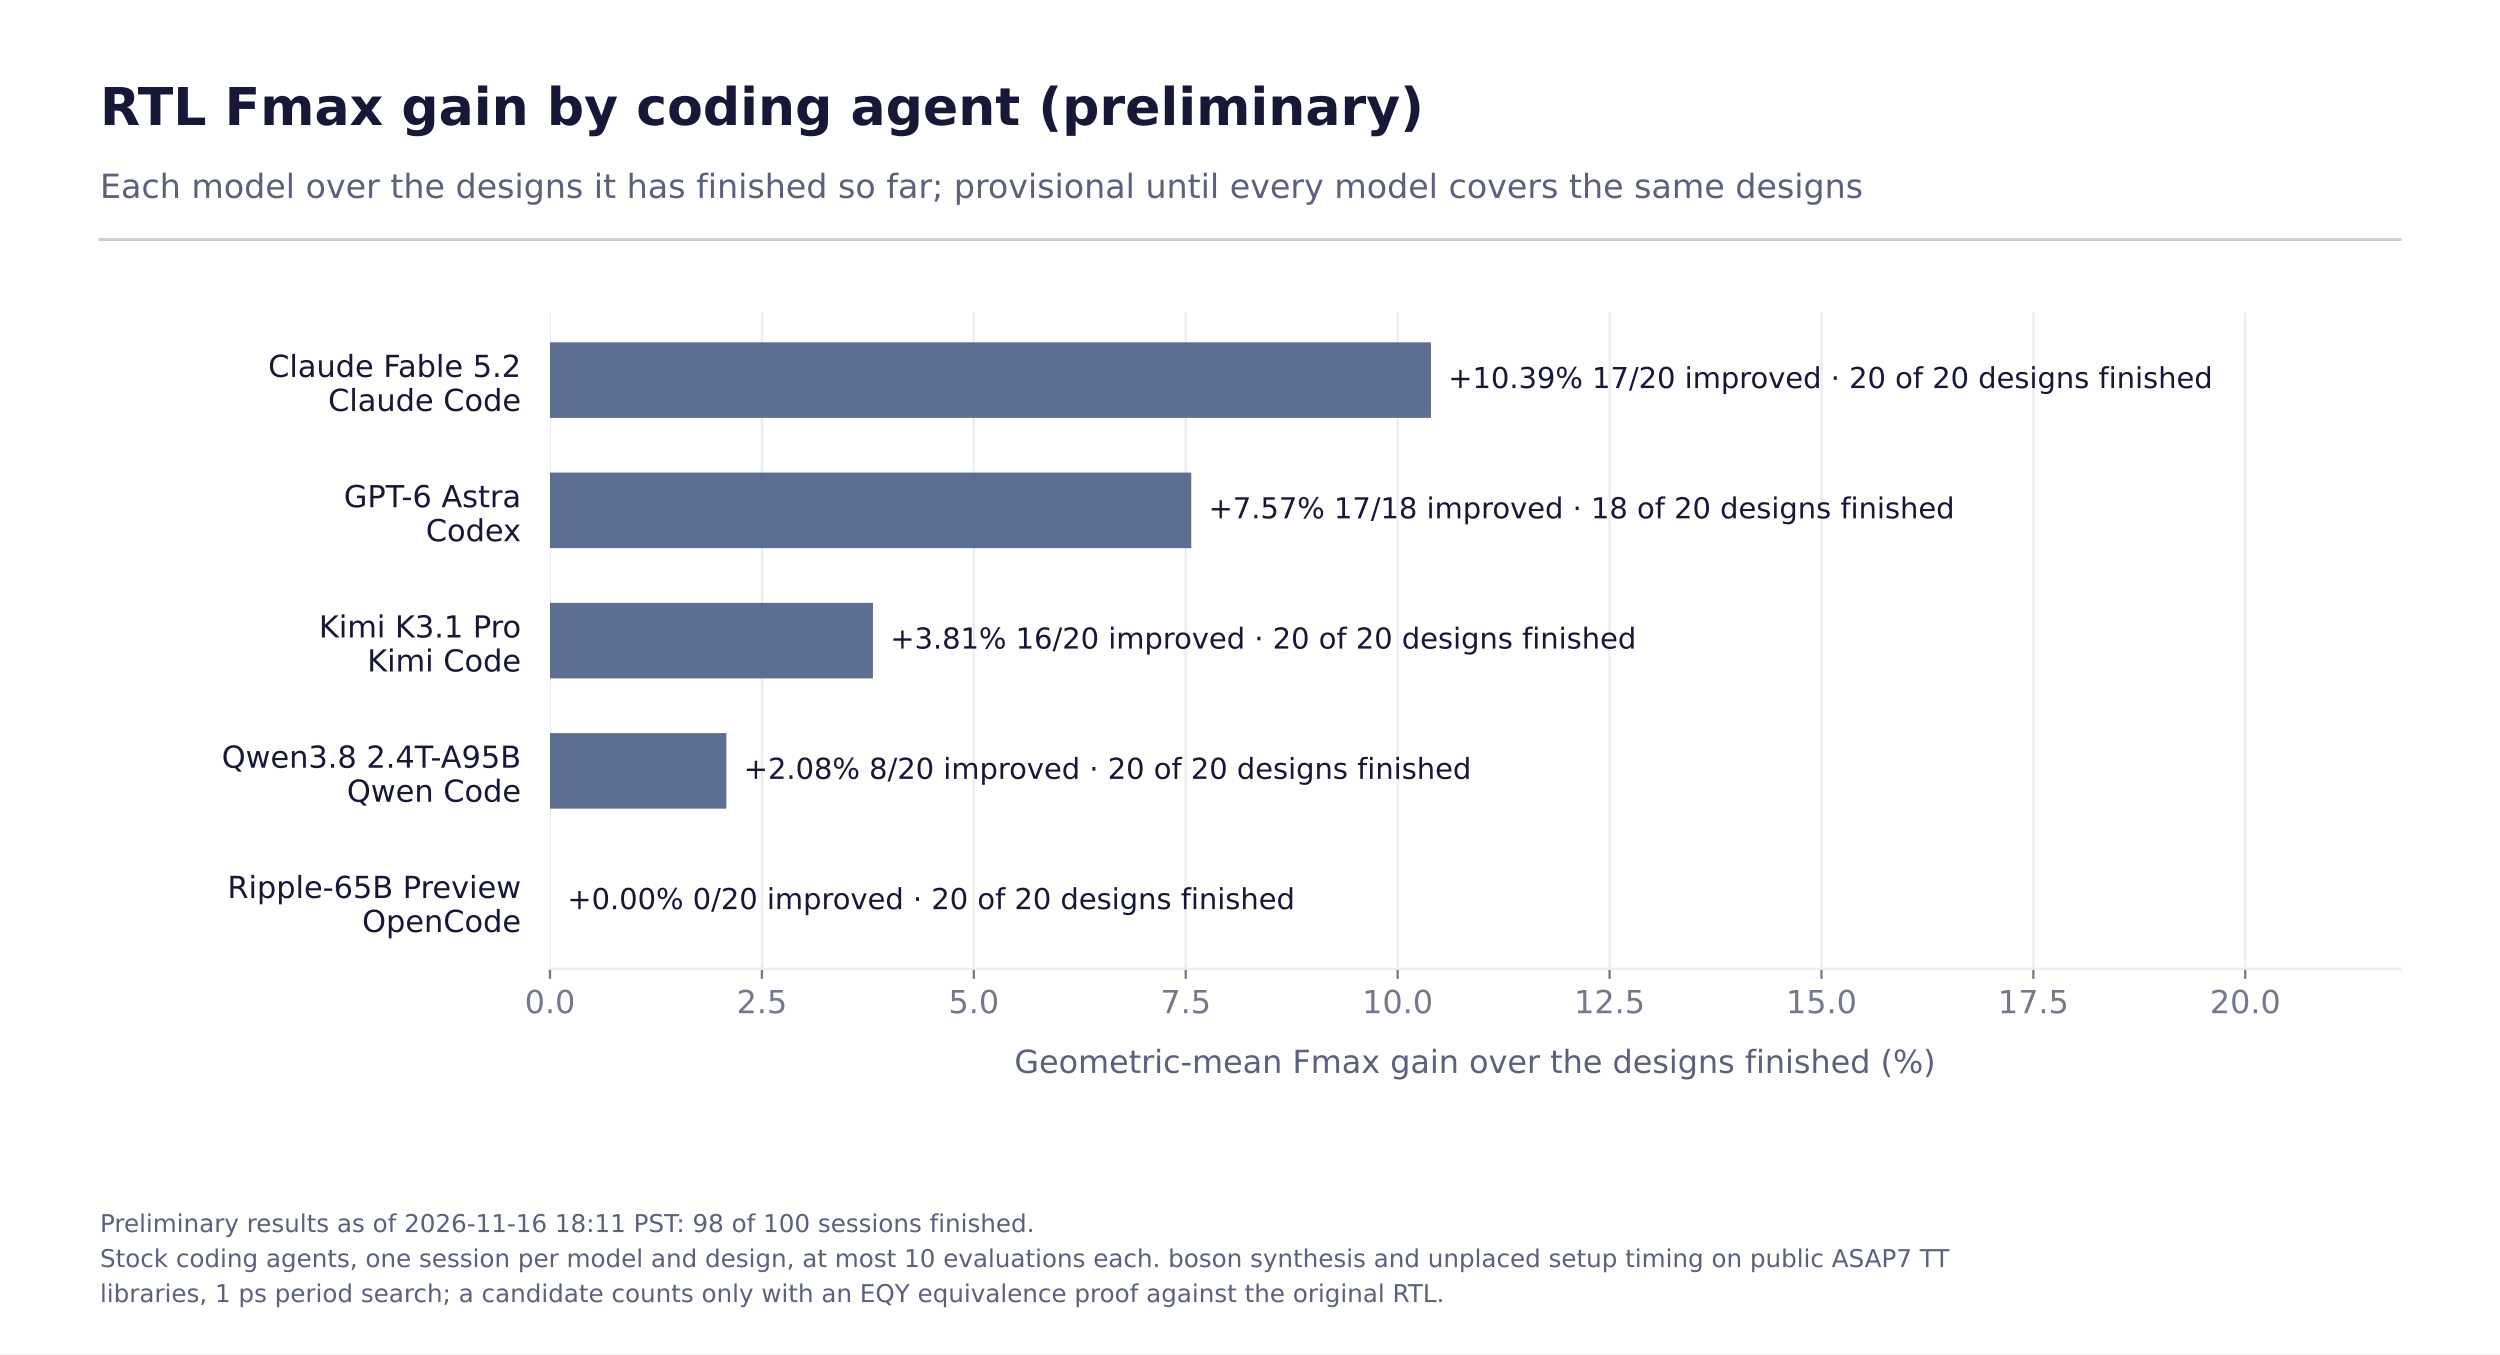
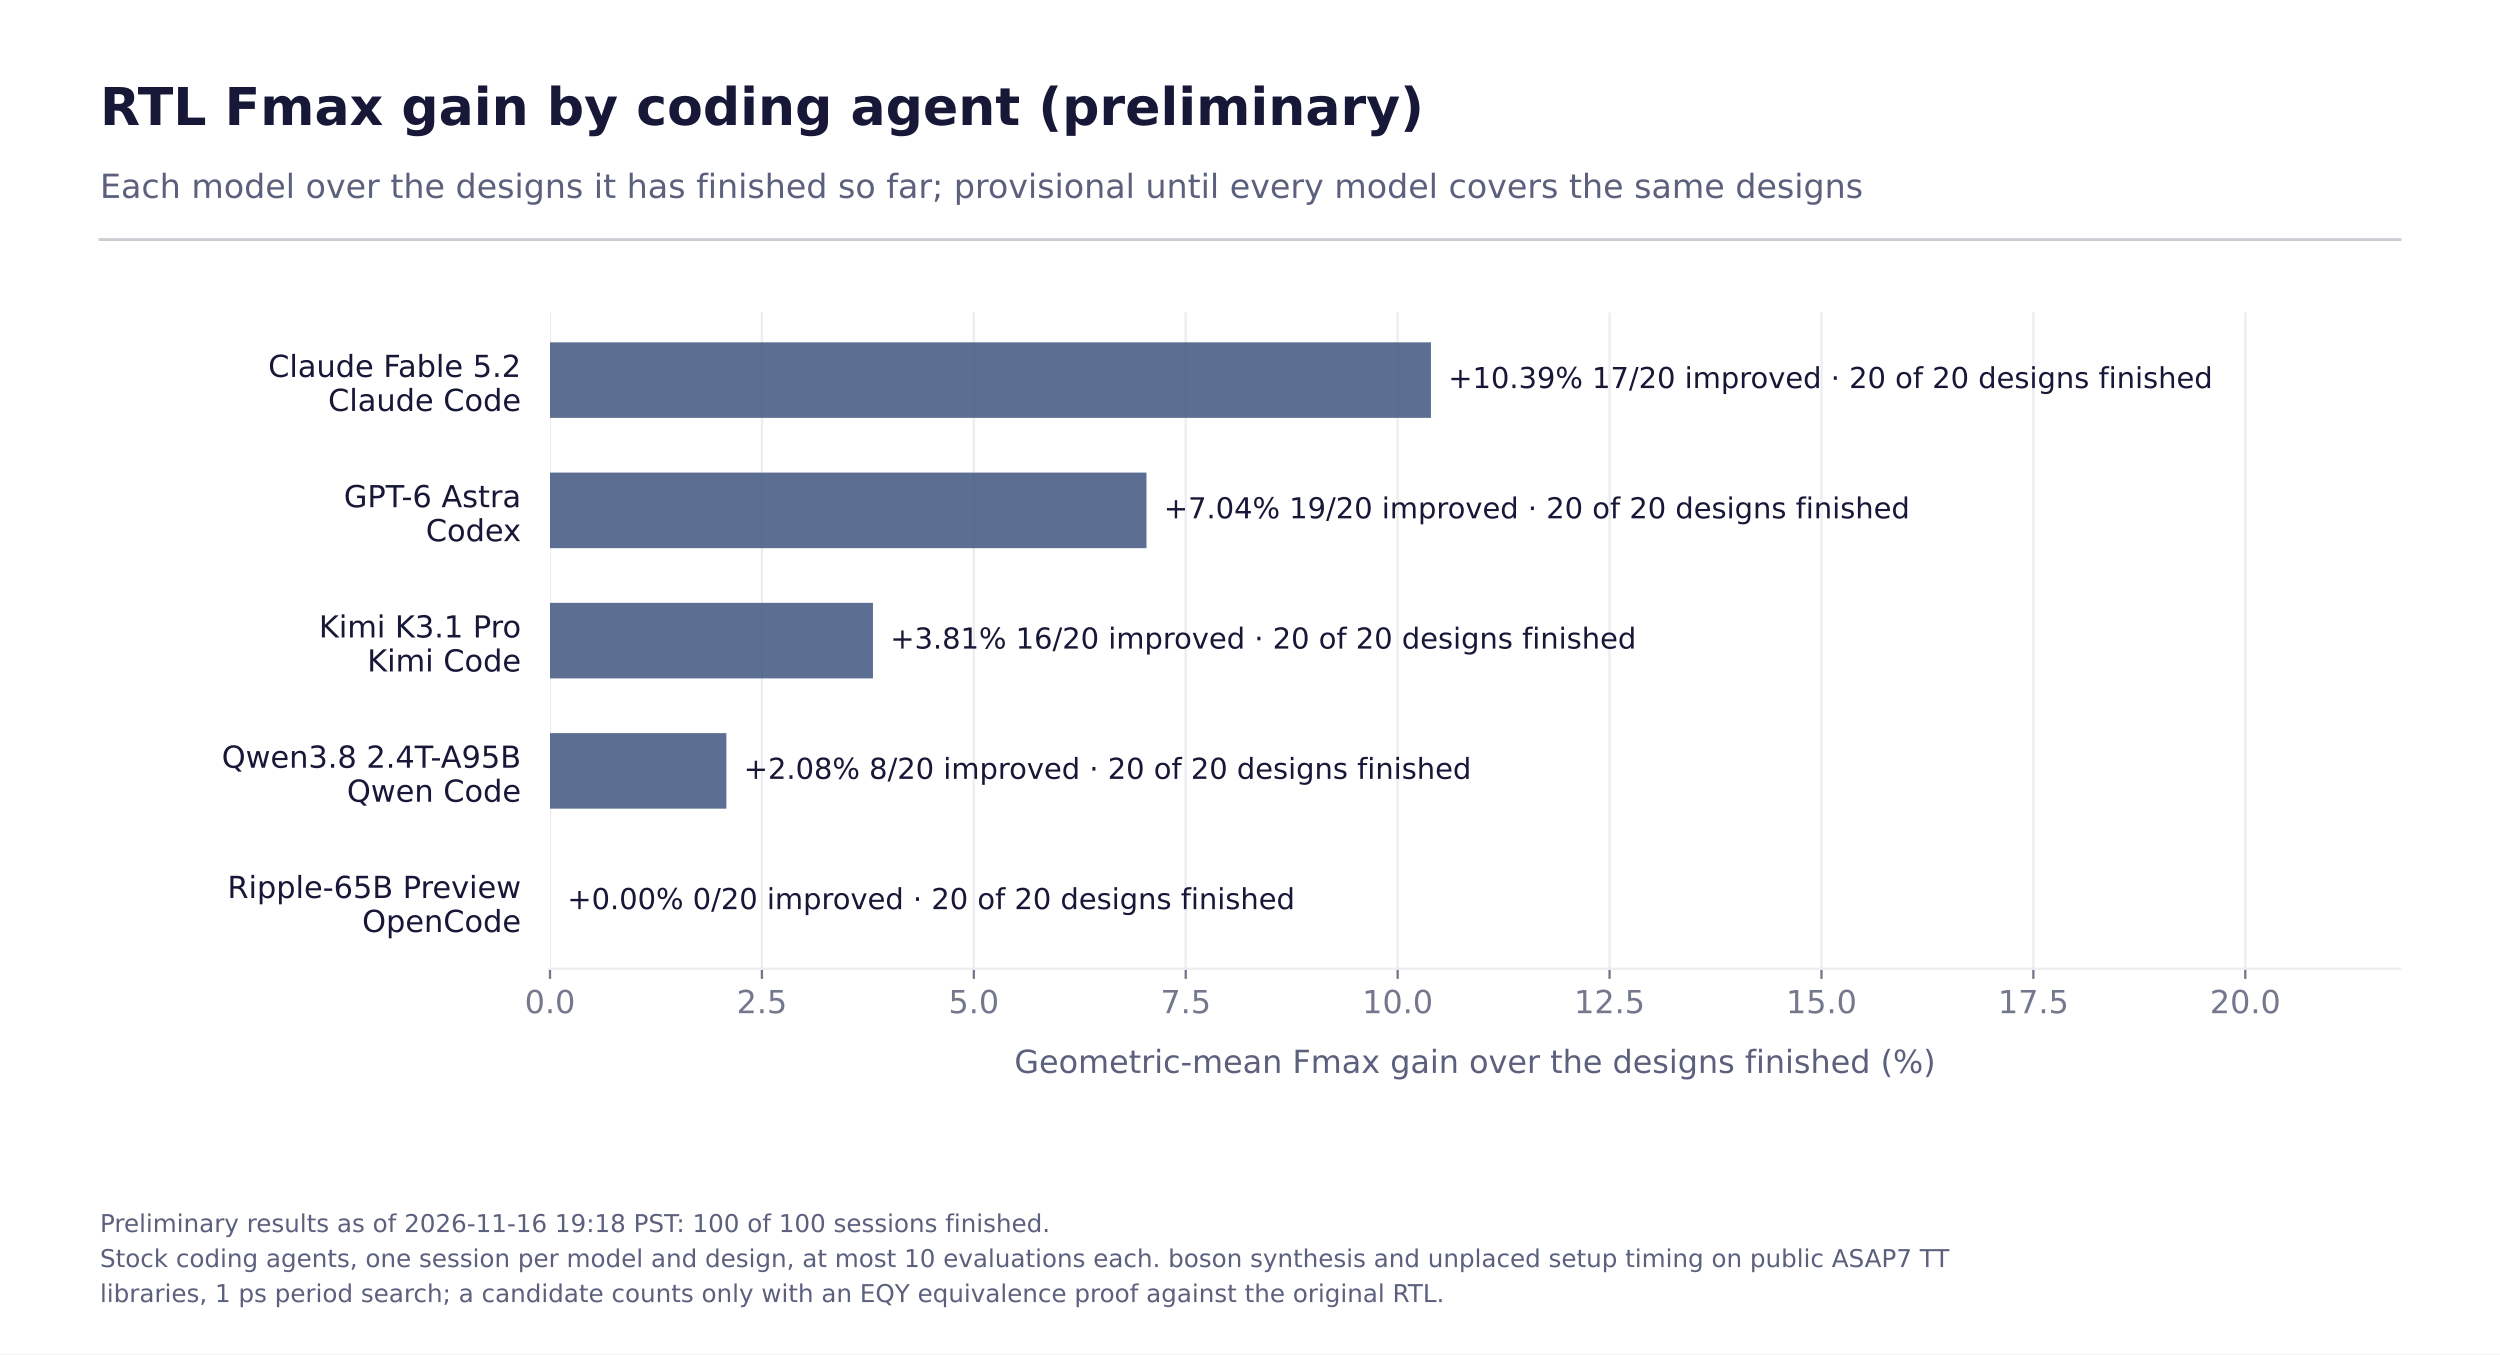
<svg xmlns="http://www.w3.org/2000/svg" xmlns:xlink="http://www.w3.org/1999/xlink" width="864pt" height="468pt" viewBox="0 0 864 468" version="1.1">
  <defs>
    <style type="text/css">*{stroke-linejoin: round; stroke-linecap: butt}</style>
  </defs>
  <g id="figure_1">
    <g id="patch_1">
      <path d="M 0 468  L 864 468  L 864 0  L 0 0  z " style="fill: #ffffff" />
    </g>
    <g id="axes_1">
      <g id="patch_2">
        <path d="M 190.08 334.8  L 829.44 334.8  L 829.44 108  L 190.08 108  z " style="fill: #ffffff" />
      </g>
      <g id="matplotlib.axis_1">
        <g id="xtick_1">
          <g id="line2d_1">
-             <path d="M 190.08 334.8  L 190.08 108  " clip-path="url(#p4ebb32de9a)" style="fill: none; stroke: #ebedf0; stroke-width: 0.8; stroke-linecap: square" />
+             <path d="M 190.08 334.8  L 190.08 108  " clip-path="url(#pcce7576f7a)" style="fill: none; stroke: #ebedf0; stroke-width: 0.8; stroke-linecap: square" />
          </g>
          <g id="line2d_2">
            <defs>
              <path id="m93d353a957" d="M 0 0  L 0 3.5  " style="stroke: #74788d; stroke-width: 0.8" />
            </defs>
            <g>
              <use xlink:href="#m93d353a957" x="190.08" y="334.8" style="fill: #74788d; stroke: #74788d; stroke-width: 0.8" />
            </g>
          </g>
          <g id="text_1">
            <text style="fill: #74788d; font: 11px 'DejaVu Sans'; text-anchor: middle" x="190.08" y="350.158" transform="rotate(-0 190.08 350.1583)">0.0</text>
          </g>
        </g>
        <g id="xtick_2">
          <g id="line2d_3">
-             <path d="M 263.316 334.8  L 263.316 108  " clip-path="url(#p4ebb32de9a)" style="fill: none; stroke: #ebedf0; stroke-width: 0.8; stroke-linecap: square" />
+             <path d="M 263.316 334.8  L 263.316 108  " clip-path="url(#pcce7576f7a)" style="fill: none; stroke: #ebedf0; stroke-width: 0.8; stroke-linecap: square" />
          </g>
          <g id="line2d_4">
            <g>
              <use xlink:href="#m93d353a957" x="263.316" y="334.8" style="fill: #74788d; stroke: #74788d; stroke-width: 0.8" />
            </g>
          </g>
          <g id="text_2">
            <text style="fill: #74788d; font: 11px 'DejaVu Sans'; text-anchor: middle" x="263.316" y="350.158" transform="rotate(-0 263.3161 350.1583)">2.5</text>
          </g>
        </g>
        <g id="xtick_3">
          <g id="line2d_5">
-             <path d="M 336.552 334.8  L 336.552 108  " clip-path="url(#p4ebb32de9a)" style="fill: none; stroke: #ebedf0; stroke-width: 0.8; stroke-linecap: square" />
+             <path d="M 336.552 334.8  L 336.552 108  " clip-path="url(#pcce7576f7a)" style="fill: none; stroke: #ebedf0; stroke-width: 0.8; stroke-linecap: square" />
          </g>
          <g id="line2d_6">
            <g>
              <use xlink:href="#m93d353a957" x="336.552" y="334.8" style="fill: #74788d; stroke: #74788d; stroke-width: 0.8" />
            </g>
          </g>
          <g id="text_3">
            <text style="fill: #74788d; font: 11px 'DejaVu Sans'; text-anchor: middle" x="336.552" y="350.158" transform="rotate(-0 336.5522 350.1583)">5.0</text>
          </g>
        </g>
        <g id="xtick_4">
          <g id="line2d_7">
-             <path d="M 409.788 334.8  L 409.788 108  " clip-path="url(#p4ebb32de9a)" style="fill: none; stroke: #ebedf0; stroke-width: 0.8; stroke-linecap: square" />
+             <path d="M 409.788 334.8  L 409.788 108  " clip-path="url(#pcce7576f7a)" style="fill: none; stroke: #ebedf0; stroke-width: 0.8; stroke-linecap: square" />
          </g>
          <g id="line2d_8">
            <g>
              <use xlink:href="#m93d353a957" x="409.788" y="334.8" style="fill: #74788d; stroke: #74788d; stroke-width: 0.8" />
            </g>
          </g>
          <g id="text_4">
            <text style="fill: #74788d; font: 11px 'DejaVu Sans'; text-anchor: middle" x="409.788" y="350.158" transform="rotate(-0 409.7883 350.1583)">7.5</text>
          </g>
        </g>
        <g id="xtick_5">
          <g id="line2d_9">
-             <path d="M 483.024 334.8  L 483.024 108  " clip-path="url(#p4ebb32de9a)" style="fill: none; stroke: #ebedf0; stroke-width: 0.8; stroke-linecap: square" />
+             <path d="M 483.024 334.8  L 483.024 108  " clip-path="url(#pcce7576f7a)" style="fill: none; stroke: #ebedf0; stroke-width: 0.8; stroke-linecap: square" />
          </g>
          <g id="line2d_10">
            <g>
              <use xlink:href="#m93d353a957" x="483.024" y="334.8" style="fill: #74788d; stroke: #74788d; stroke-width: 0.8" />
            </g>
          </g>
          <g id="text_5">
            <text style="fill: #74788d; font: 11px 'DejaVu Sans'; text-anchor: middle" x="483.024" y="350.158" transform="rotate(-0 483.0244 350.1583)">10.0</text>
          </g>
        </g>
        <g id="xtick_6">
          <g id="line2d_11">
-             <path d="M 556.261 334.8  L 556.261 108  " clip-path="url(#p4ebb32de9a)" style="fill: none; stroke: #ebedf0; stroke-width: 0.8; stroke-linecap: square" />
+             <path d="M 556.261 334.8  L 556.261 108  " clip-path="url(#pcce7576f7a)" style="fill: none; stroke: #ebedf0; stroke-width: 0.8; stroke-linecap: square" />
          </g>
          <g id="line2d_12">
            <g>
              <use xlink:href="#m93d353a957" x="556.261" y="334.8" style="fill: #74788d; stroke: #74788d; stroke-width: 0.8" />
            </g>
          </g>
          <g id="text_6">
            <text style="fill: #74788d; font: 11px 'DejaVu Sans'; text-anchor: middle" x="556.261" y="350.158" transform="rotate(-0 556.2605 350.1583)">12.5</text>
          </g>
        </g>
        <g id="xtick_7">
          <g id="line2d_13">
-             <path d="M 629.497 334.8  L 629.497 108  " clip-path="url(#p4ebb32de9a)" style="fill: none; stroke: #ebedf0; stroke-width: 0.8; stroke-linecap: square" />
+             <path d="M 629.497 334.8  L 629.497 108  " clip-path="url(#pcce7576f7a)" style="fill: none; stroke: #ebedf0; stroke-width: 0.8; stroke-linecap: square" />
          </g>
          <g id="line2d_14">
            <g>
              <use xlink:href="#m93d353a957" x="629.497" y="334.8" style="fill: #74788d; stroke: #74788d; stroke-width: 0.8" />
            </g>
          </g>
          <g id="text_7">
            <text style="fill: #74788d; font: 11px 'DejaVu Sans'; text-anchor: middle" x="629.497" y="350.158" transform="rotate(-0 629.4966 350.1583)">15.0</text>
          </g>
        </g>
        <g id="xtick_8">
          <g id="line2d_15">
-             <path d="M 702.733 334.8  L 702.733 108  " clip-path="url(#p4ebb32de9a)" style="fill: none; stroke: #ebedf0; stroke-width: 0.8; stroke-linecap: square" />
+             <path d="M 702.733 334.8  L 702.733 108  " clip-path="url(#pcce7576f7a)" style="fill: none; stroke: #ebedf0; stroke-width: 0.8; stroke-linecap: square" />
          </g>
          <g id="line2d_16">
            <g>
              <use xlink:href="#m93d353a957" x="702.733" y="334.8" style="fill: #74788d; stroke: #74788d; stroke-width: 0.8" />
            </g>
          </g>
          <g id="text_8">
            <text style="fill: #74788d; font: 11px 'DejaVu Sans'; text-anchor: middle" x="702.733" y="350.158" transform="rotate(-0 702.7327 350.1583)">17.5</text>
          </g>
        </g>
        <g id="xtick_9">
          <g id="line2d_17">
-             <path d="M 775.969 334.8  L 775.969 108  " clip-path="url(#p4ebb32de9a)" style="fill: none; stroke: #ebedf0; stroke-width: 0.8; stroke-linecap: square" />
+             <path d="M 775.969 334.8  L 775.969 108  " clip-path="url(#pcce7576f7a)" style="fill: none; stroke: #ebedf0; stroke-width: 0.8; stroke-linecap: square" />
          </g>
          <g id="line2d_18">
            <g>
              <use xlink:href="#m93d353a957" x="775.969" y="334.8" style="fill: #74788d; stroke: #74788d; stroke-width: 0.8" />
            </g>
          </g>
          <g id="text_9">
            <text style="fill: #74788d; font: 11px 'DejaVu Sans'; text-anchor: middle" x="775.969" y="350.158" transform="rotate(-0 775.9689 350.1583)">20.0</text>
          </g>
        </g>
        <g id="text_10">
          <text style="fill: #5b607d; font: 11px 'DejaVu Sans'; text-anchor: middle" x="509.76" y="370.804" transform="rotate(-0 509.76 370.8042)">Geometric-mean Fmax gain over the designs finished (%)</text>
        </g>
      </g>
      <g id="matplotlib.axis_2">
        <g id="ytick_1">
          <g id="line2d_19" />
          <g id="text_11">
            <text style="fill: #171738; font: 10.5px 'DejaVu Sans'" transform="translate(92.68391 130.2724)">Claude Fable 5.2</text>
            <text style="fill: #171738; font: 10.5px 'DejaVu Sans'" transform="translate(113.3952 142.0301)">Claude Code</text>
          </g>
        </g>
        <g id="ytick_2">
          <g id="line2d_20" />
          <g id="text_12">
            <text style="fill: #171738; font: 10.5px 'DejaVu Sans'" transform="translate(118.8322 175.2903)">GPT-6 Astra</text>
            <text style="fill: #171738; font: 10.5px 'DejaVu Sans'" transform="translate(147.1658 187.048)">Codex</text>
          </g>
        </g>
        <g id="ytick_3">
          <g id="line2d_21" />
          <g id="text_13">
            <text style="fill: #171738; font: 10.5px 'DejaVu Sans'" transform="translate(110.2222 220.3082)">Kimi K3.1 Pro</text>
            <text style="fill: #171738; font: 10.5px 'DejaVu Sans'" transform="translate(126.9123 232.0659)">Kimi Code</text>
          </g>
        </g>
        <g id="ytick_4">
          <g id="line2d_22" />
          <g id="text_14">
            <text style="fill: #171738; font: 10.5px 'DejaVu Sans'" transform="translate(76.62383 265.326)">Qwen3.8 2.4T-A95B</text>
            <text style="fill: #171738; font: 10.5px 'DejaVu Sans'" transform="translate(119.892 277.0837)">Qwen Code</text>
          </g>
        </g>
        <g id="ytick_5">
          <g id="line2d_23" />
          <g id="text_15">
            <text style="fill: #171738; font: 10.5px 'DejaVu Sans'" transform="translate(78.59914 310.3439)">Ripple-65B Preview</text>
            <text style="fill: #171738; font: 10.5px 'DejaVu Sans'" transform="translate(125.1502 322.1016)">OpenCode</text>
          </g>
        </g>
      </g>
      <g id="patch_3">
-         <path d="M 190.08 118.309  L 494.537 118.309  L 494.537 144.419  L 190.08 144.419  z " clip-path="url(#p4ebb32de9a)" style="fill: #3f5680; opacity: 0.85" />
+         <path d="M 190.08 118.309  L 494.537 118.309  L 494.537 144.419  L 190.08 144.419  z " clip-path="url(#pcce7576f7a)" style="fill: #3f5680; opacity: 0.85" />
      </g>
      <g id="patch_4">
-         <path d="M 190.08 163.327  L 411.692 163.327  L 411.692 189.437  L 190.08 189.437  z " clip-path="url(#p4ebb32de9a)" style="fill: #3f5680; opacity: 0.85" />
+         <path d="M 190.08 163.327  L 396.225 163.327  L 396.225 189.437  L 190.08 189.437  z " clip-path="url(#pcce7576f7a)" style="fill: #3f5680; opacity: 0.85" />
      </g>
      <g id="patch_5">
-         <path d="M 190.08 208.345  L 301.692 208.345  L 301.692 234.455  L 190.08 234.455  z " clip-path="url(#p4ebb32de9a)" style="fill: #3f5680; opacity: 0.85" />
+         <path d="M 190.08 208.345  L 301.692 208.345  L 301.692 234.455  L 190.08 234.455  z " clip-path="url(#pcce7576f7a)" style="fill: #3f5680; opacity: 0.85" />
      </g>
      <g id="patch_6">
-         <path d="M 190.08 253.363  L 251.042 253.363  L 251.042 279.473  L 190.08 279.473  z " clip-path="url(#p4ebb32de9a)" style="fill: #3f5680; opacity: 0.85" />
+         <path d="M 190.08 253.363  L 251.042 253.363  L 251.042 279.473  L 190.08 279.473  z " clip-path="url(#pcce7576f7a)" style="fill: #3f5680; opacity: 0.85" />
      </g>
      <g id="patch_7">
-         <path d="M 190.08 298.381  L 190.08 298.381  L 190.08 324.491  L 190.08 324.491  z " clip-path="url(#p4ebb32de9a)" style="fill: #3f5680; opacity: 0.85" />
+         <path d="M 190.08 298.381  L 190.08 298.381  L 190.08 324.491  L 190.08 324.491  z " clip-path="url(#pcce7576f7a)" style="fill: #3f5680; opacity: 0.85" />
      </g>
      <g id="patch_8">
        <path d="M 190.08 334.8  L 829.44 334.8  " style="fill: none; stroke: #ebedf0; stroke-width: 0.8; stroke-linejoin: miter; stroke-linecap: square" />
      </g>
      <g id="text_16">
        <text style="fill: #171738; font: 10px 'DejaVu Sans'; text-anchor: start" x="500.537" y="134.124" transform="rotate(-0 500.5371 134.1236)">+10.39%   17/20 improved · 20 of 20 designs finished</text>
      </g>
      <g id="text_17">
-         <text style="fill: #171738; font: 10px 'DejaVu Sans'; text-anchor: start" x="417.692" y="179.142" transform="rotate(-0 417.6925 179.1415)">+7.57%   17/18 improved · 18 of 20 designs finished</text>
+         <text style="fill: #171738; font: 10px 'DejaVu Sans'; text-anchor: start" x="402.225" y="179.142" transform="rotate(-0 402.225 179.1415)">+7.04%   19/20 improved · 20 of 20 designs finished</text>
      </g>
      <g id="text_18">
        <text style="fill: #171738; font: 10px 'DejaVu Sans'; text-anchor: start" x="307.692" y="224.159" transform="rotate(-0 307.6918 224.1594)">+3.81%   16/20 improved · 20 of 20 designs finished</text>
      </g>
      <g id="text_19">
        <text style="fill: #171738; font: 10px 'DejaVu Sans'; text-anchor: start" x="257.042" y="269.177" transform="rotate(-0 257.0417 269.1772)">+2.08%   8/20 improved · 20 of 20 designs finished</text>
      </g>
      <g id="text_20">
        <text style="fill: #171738; font: 10px 'DejaVu Sans'; text-anchor: start" x="196.08" y="314.195" transform="rotate(-0 196.08 314.1951)">+0.00%   0/20 improved · 20 of 20 designs finished</text>
      </g>
    </g>
    <g id="line2d_24">
      <path d="M 34.56 82.8  L 829.44 82.8  " style="fill: none; stroke: #171738; stroke-opacity: 0.22; stroke-linecap: square" />
    </g>
    <g id="text_21">
      <text style="fill: #171738; font: 700 18px 'DejaVu Sans'; text-anchor: start" x="34.56" y="43.2" transform="rotate(-0 34.56 43.2)">RTL Fmax gain by coding agent (preliminary)</text>
    </g>
    <g id="text_22">
      <text style="fill: #5b607d; font: 11.5px 'DejaVu Sans'; text-anchor: start" x="34.56" y="68.4" transform="rotate(-0 34.56 68.4)">Each model over the designs it has finished so far; provisional until every model covers the same designs</text>
    </g>
    <g id="text_23">
-       <text style="fill: #5b607d; font: 8.5px 'DejaVu Sans'" transform="translate(34.56 425.7968)">Preliminary results as of 2026-11-16 18:11 PST: 98 of 100 sessions finished.</text>
+       <text style="fill: #5b607d; font: 8.5px 'DejaVu Sans'" transform="translate(34.56 425.7968)">Preliminary results as of 2026-11-16 19:18 PST: 100 of 100 sessions finished.</text>
      <text style="fill: #5b607d; font: 8.5px 'DejaVu Sans'" transform="translate(34.56 437.8984)">Stock coding agents, one session per model and design, at most 10 evaluations each. boson synthesis and unplaced setup timing on public ASAP7 TT</text>
      <text style="fill: #5b607d; font: 8.5px 'DejaVu Sans'" transform="translate(34.56 450)">libraries, 1 ps period search; a candidate counts only with an EQY equivalence proof against the original RTL.</text>
    </g>
  </g>
  <defs>
-     <clipPath id="p4ebb32de9a">
+     <clipPath id="pcce7576f7a">
      <rect x="190.08" y="108" width="639.36" height="226.8" />
    </clipPath>
  </defs>
</svg>
